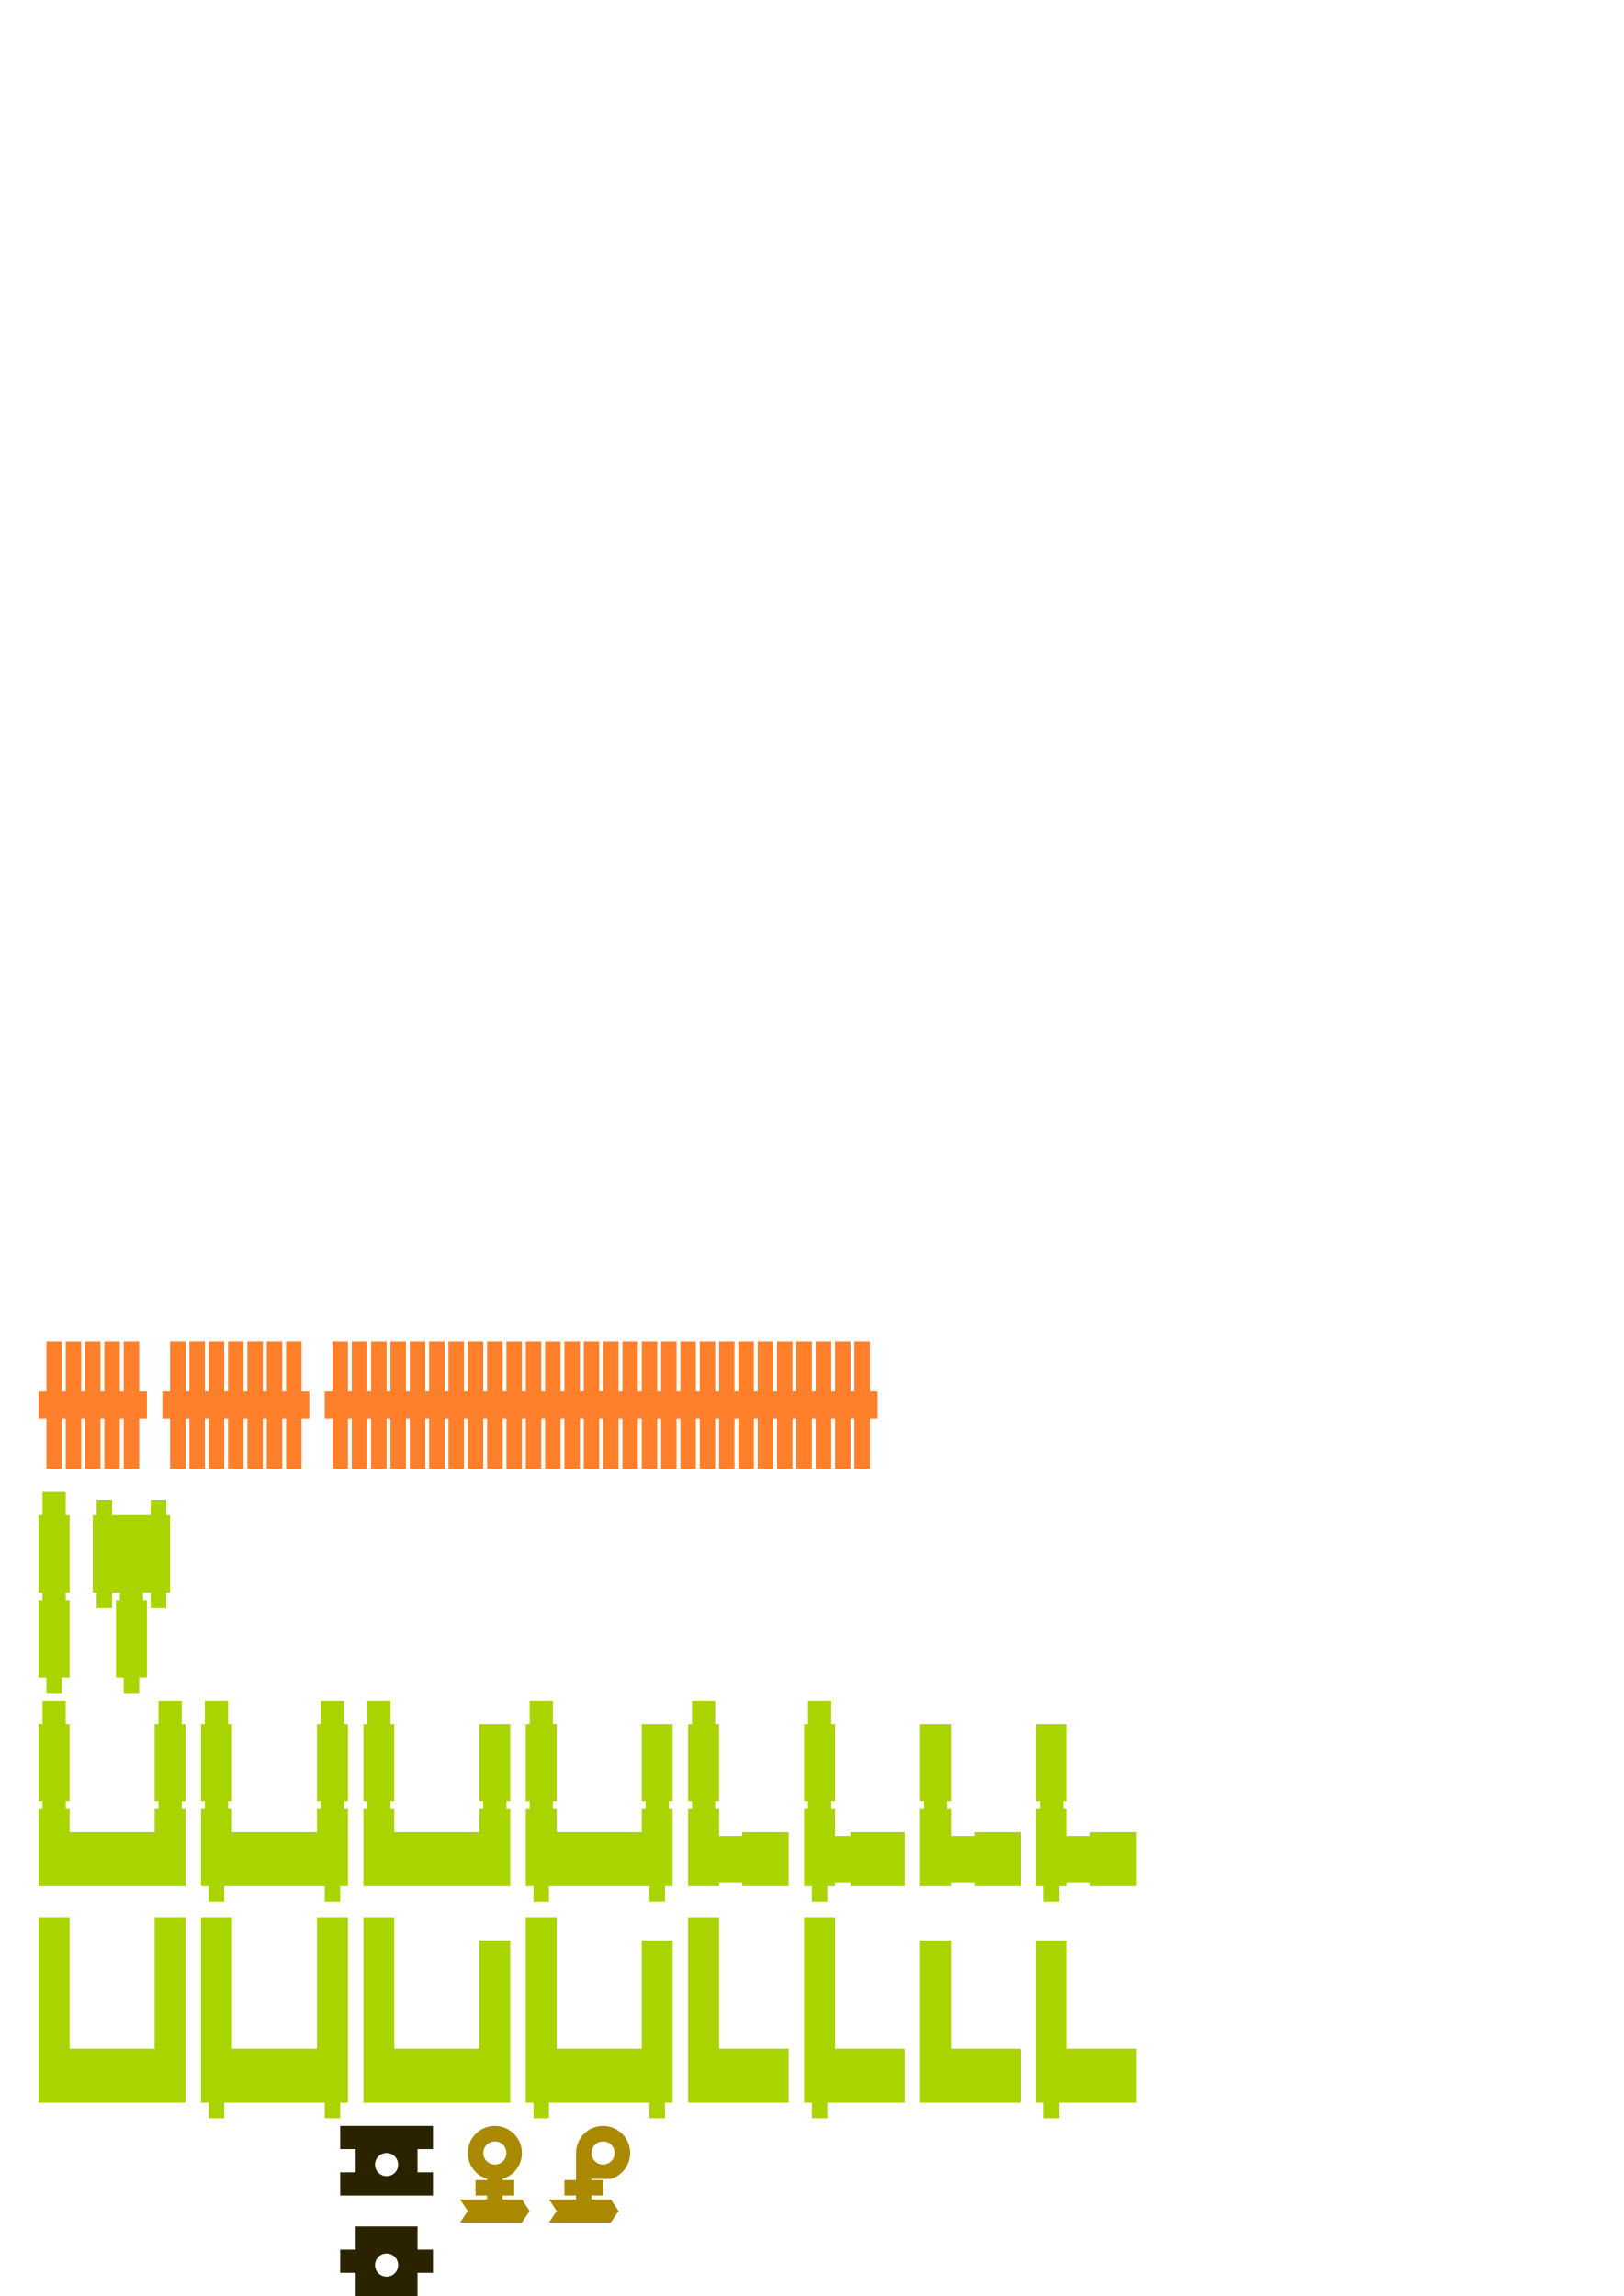
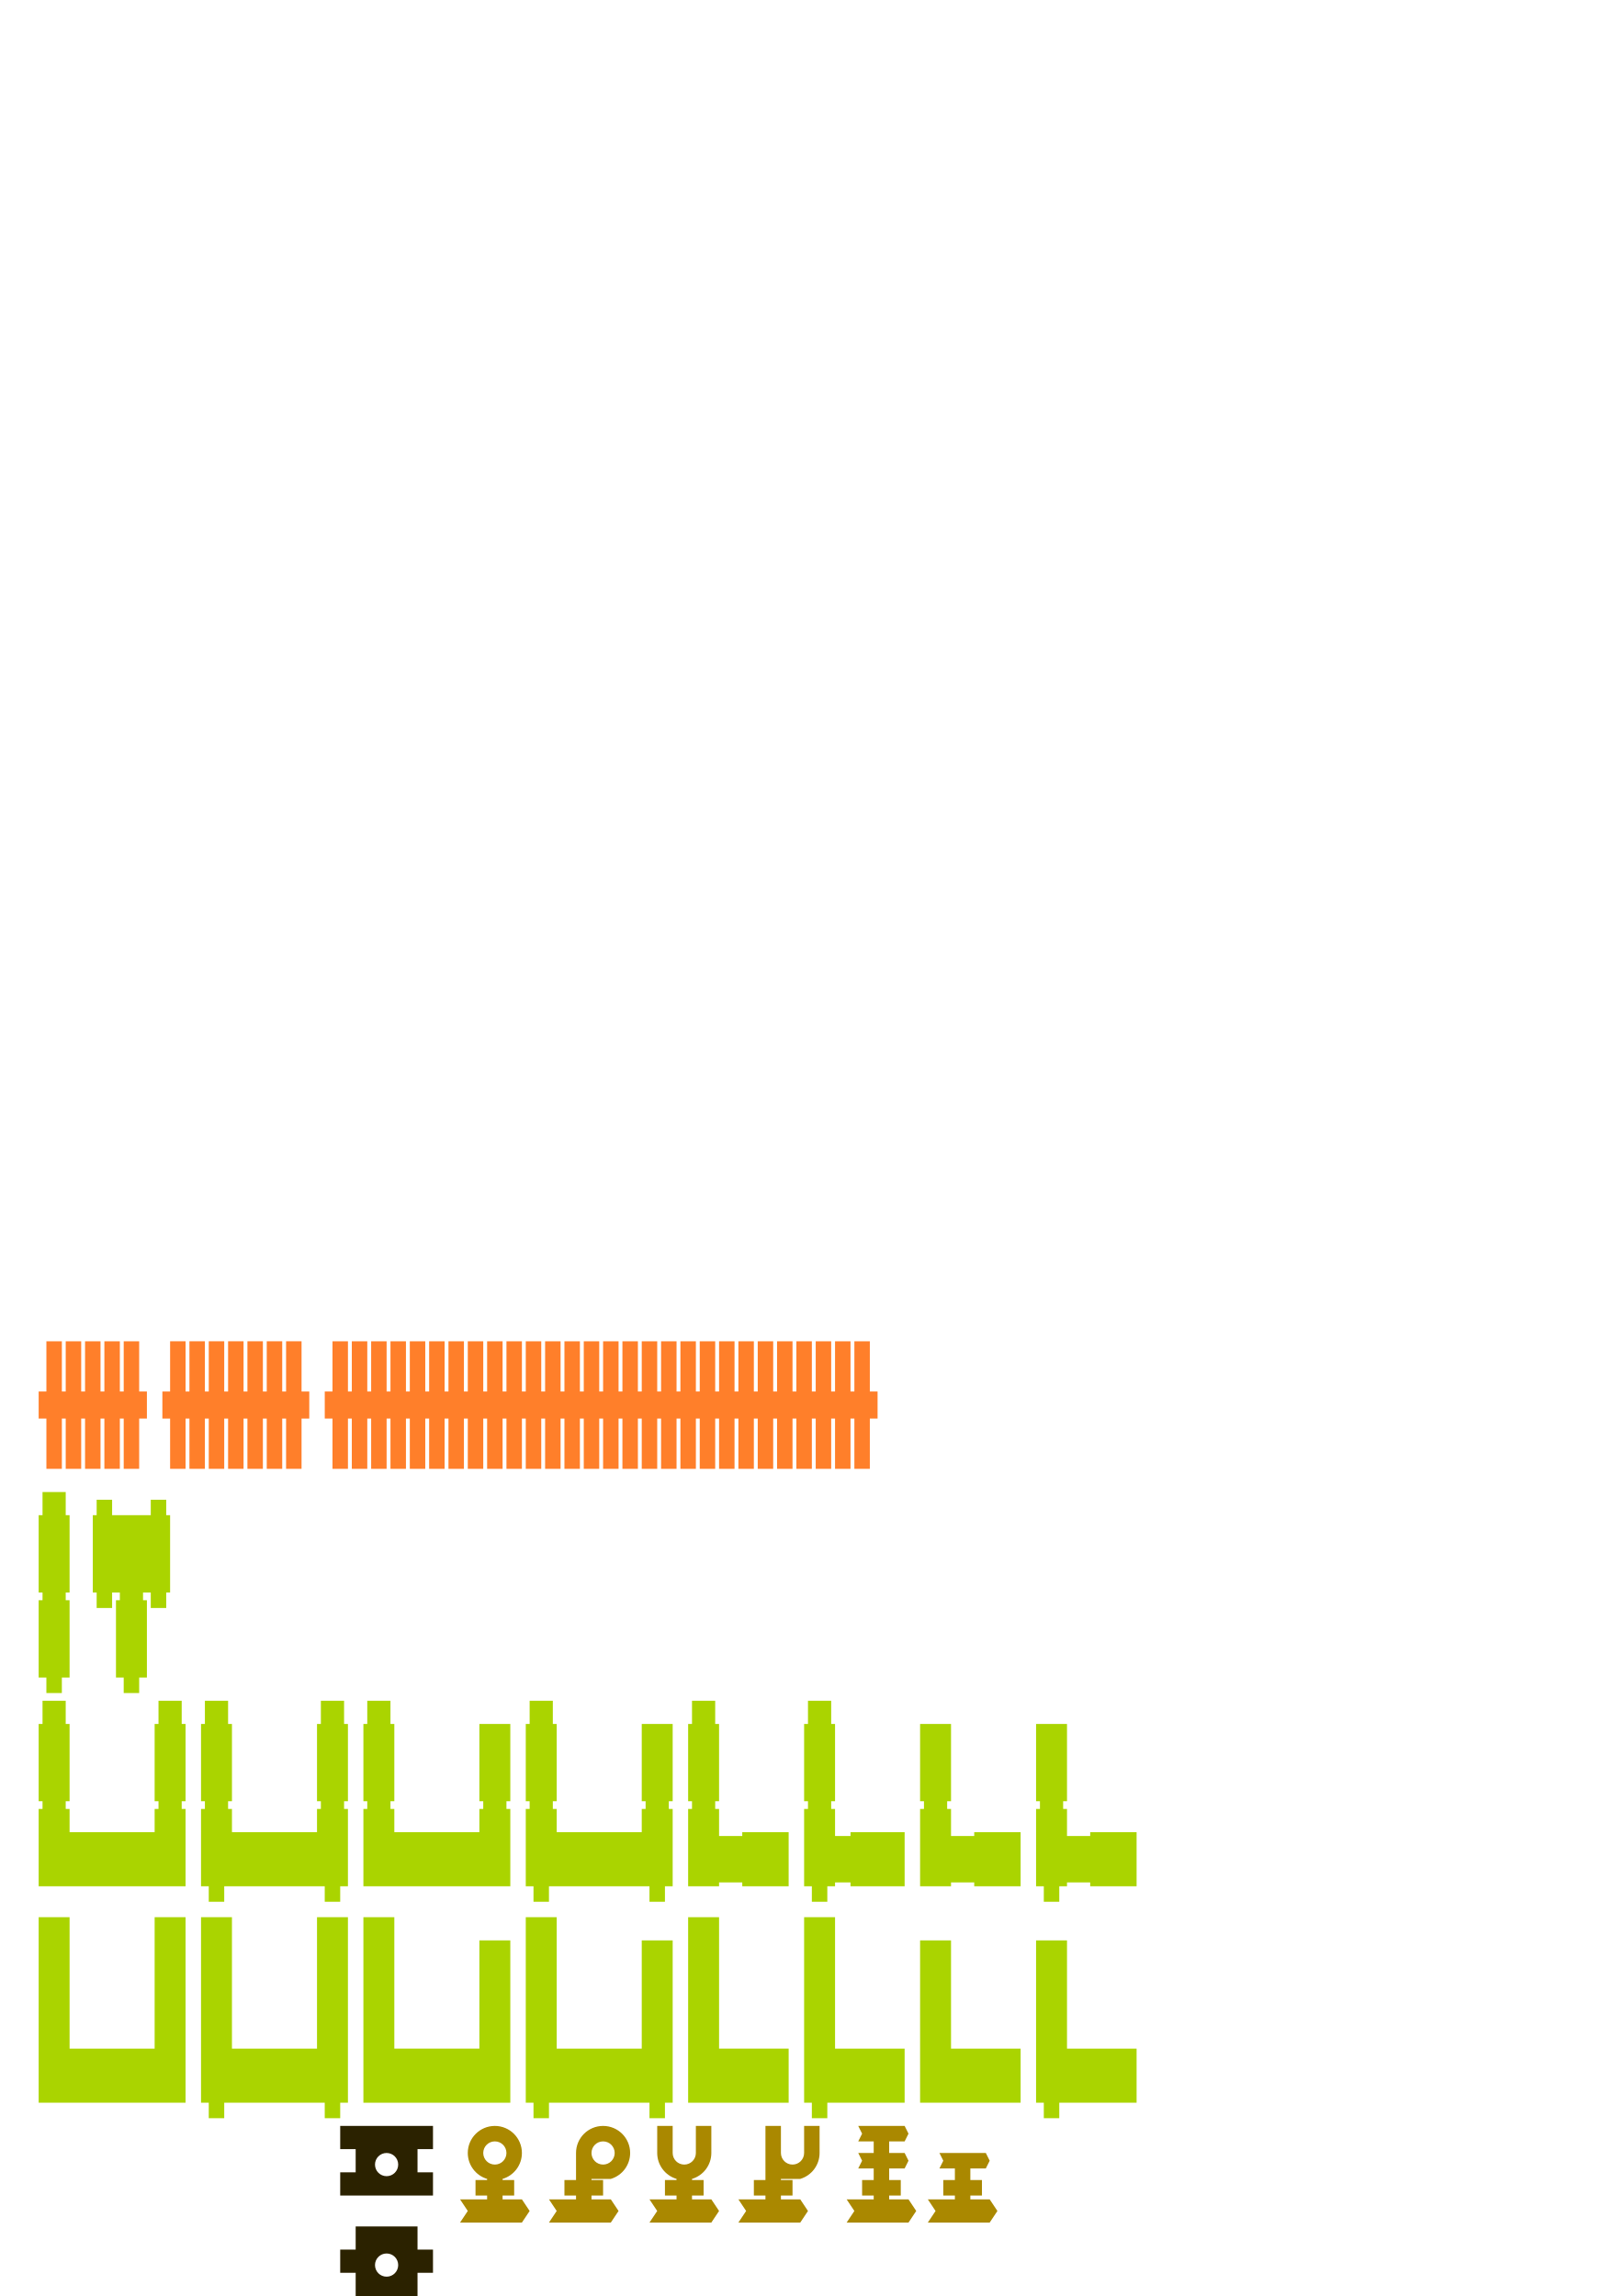
<svg xmlns="http://www.w3.org/2000/svg" width="210mm" height="297mm" viewBox="0 0 744.094 1052.362" id="svg2" version="1.1">
  <defs id="defs4" />
  <g id="layer1">
    <circle style="fill:#aa8800;fill-opacity:1;stroke:none;stroke-width:1.772;stroke-linejoin:round;stroke-miterlimit:4;stroke-dasharray:none;stroke-dashoffset:8;stroke-opacity:1" id="path5005" cx="200.197" cy="1100.198" r="12.402" />
    <path style="fill:#aad400;fill-opacity:1;stroke:none;stroke-width:1.772;stroke-linejoin:round;stroke-miterlimit:4;stroke-dasharray:none;stroke-dashoffset:8;stroke-opacity:1" d="m 166.535,878.74 0,85.039 67.322,0 0.001,-74.409 -14.172,0 -0.001,49.606 -38.977,0 0,-60.236 z" id="rect3338" />
    <path style="fill:#aad400;fill-opacity:1;stroke:none;stroke-width:1.772;stroke-linejoin:round;stroke-miterlimit:4;stroke-dasharray:none;stroke-dashoffset:8;stroke-opacity:1" d="m 421.653,889.37 1e-5,74.409 46.063,0 0,-24.803 -31.889,4e-4 0,-49.606 z" id="rect3338-8" />
    <path style="fill:#2b2200;fill-opacity:1;stroke:none;stroke-width:1.772;stroke-linejoin:round;stroke-miterlimit:4;stroke-dasharray:none;stroke-dashoffset:8;stroke-opacity:1" d="M 162.992 1020.473 L 162.992 1031.102 L 155.906 1031.102 L 155.906 1041.732 L 162.992 1041.732 L 162.992 1052.361 L 191.338 1052.361 L 191.338 1041.732 L 198.426 1041.732 L 198.426 1031.102 L 191.338 1031.102 L 191.338 1020.473 L 162.992 1020.473 z M 177.166 1032.873 A 5.315 5.315 0 0 1 182.48 1038.189 A 5.315 5.315 0 0 1 177.166 1043.504 A 5.315 5.315 0 0 1 171.85 1038.189 A 5.315 5.315 0 0 1 177.166 1032.873 z " id="rect4964" />
    <path style="fill:#2b2200;fill-opacity:1;stroke:none;stroke-width:1.772;stroke-linejoin:round;stroke-miterlimit:4;stroke-dasharray:none;stroke-dashoffset:8;stroke-opacity:1" d="M 155.906 974.41 L 155.906 985.039 L 162.992 985.039 L 162.992 995.67 L 155.906 995.67 L 155.906 1006.299 L 162.992 1006.299 L 191.338 1006.299 L 198.426 1006.299 L 198.426 995.67 L 191.338 995.67 L 191.338 985.039 L 198.426 985.039 L 198.426 974.41 L 191.338 974.41 L 162.992 974.41 L 155.906 974.41 z M 177.166 986.811 A 5.315 5.315 0 0 1 182.48 992.125 A 5.315 5.315 0 0 1 177.166 997.441 A 5.315 5.315 0 0 1 171.85 992.125 A 5.315 5.315 0 0 1 177.166 986.811 z " id="rect4962-4" />
    <circle style="fill:#2b1100;fill-opacity:1;stroke:none;stroke-width:1.772;stroke-linejoin:round;stroke-miterlimit:4;stroke-dasharray:none;stroke-dashoffset:8;stroke-opacity:1" id="path5003" cx="200.197" cy="1100.198" r="5.315" />
    <circle style="fill:#ffcc00;fill-opacity:1;stroke:none;stroke-width:1.772;stroke-linejoin:round;stroke-miterlimit:4;stroke-dasharray:none;stroke-dashoffset:8;stroke-opacity:1" id="path5005-9" cx="233.858" cy="1098.426" r="14.173" />
    <circle style="fill:#803300;fill-opacity:1;stroke:none;stroke-width:1.772;stroke-linejoin:round;stroke-miterlimit:4;stroke-dasharray:none;stroke-dashoffset:8;stroke-opacity:1" id="path5003-0" cx="233.858" cy="1098.426" r="7.087" />
    <path style="fill:#aa8800;fill-opacity:1;stroke:none;stroke-width:1.772;stroke-linejoin:round;stroke-miterlimit:4;stroke-dasharray:none;stroke-dashoffset:8;stroke-opacity:1" d="m 200.196,1116.143 a 12.402,12.402 0 0 0 -12.402,12.402 12.402,12.402 0 0 0 12.402,12.4 12.402,12.402 0 0 0 12.402,-12.4 12.402,12.402 0 0 0 -12.402,-12.402 z m 0,7.086 a 5.315,5.315 0 0 1 5.314,5.316 5.315,5.315 0 0 1 -5.314,5.314 5.315,5.315 0 0 1 -5.314,-5.314 5.315,5.315 0 0 1 5.314,-5.316 z" id="path5005-3" />
    <path style="fill:#ffcc00;fill-opacity:1;stroke:none;stroke-width:1.772;stroke-linejoin:round;stroke-miterlimit:4;stroke-dasharray:none;stroke-dashoffset:8;stroke-opacity:1" d="m 233.86,1116.143 a 14.173,14.173 0 0 0 -14.174,14.172 14.173,14.173 0 0 0 14.174,14.174 14.173,14.173 0 0 0 14.172,-14.174 14.173,14.173 0 0 0 -14.172,-14.172 z m 0,7.086 a 7.087,7.087 0 0 1 7.086,7.086 7.087,7.087 0 0 1 -7.086,7.088 7.087,7.087 0 0 1 -7.088,-7.088 7.087,7.087 0 0 1 7.088,-7.086 z" id="path5005-9-0" />
    <path id="rect4964-8" style="fill:#2b2200;fill-opacity:1;stroke:none;stroke-width:1.772;stroke-linejoin:round;stroke-miterlimit:4;stroke-dasharray:none;stroke-dashoffset:8;stroke-opacity:1" d="m 134.646,1144.489 42.52,0 0,10.63 -42.52,0 z m 7.087,-10.63 28.346,0 0,31.89 -28.346,0 z" />
    <path style="fill:#2b2200;fill-opacity:1;stroke:none;stroke-width:1.772;stroke-linejoin:round;stroke-miterlimit:4;stroke-dasharray:none;stroke-dashoffset:8;stroke-opacity:1" d="m 134.646,1087.796 0,10.629 7.086,0 0,10.631 -7.086,0 0,10.629 7.086,0 28.346,0 7.088,0 0,-10.629 -7.088,0 0,-10.631 7.088,0 0,-10.629 -7.088,0 -28.346,0 -7.086,0 z" id="rect4962-4-9" />
    <path style="fill:#aa8800;fill-opacity:1;stroke:none;stroke-width:1.772;stroke-linejoin:round;stroke-miterlimit:4;stroke-dasharray:none;stroke-dashoffset:8;stroke-opacity:1" d="m 226.772,974.41 c -6.85,-4.3e-4 -12.403,5.553 -12.402,12.402 0.005,5.48 3.607,10.308 8.859,11.873 l 0,0.527 -5.314,0 0,7.086 5.314,0 0,1.772 -12.401,0 3.543,5.316 -3.543,5.315 28.346,6e-4 3.544,-5.315 -3.544,-5.316 -8.858,-6e-4 0,-1.772 5.314,0 0,-7.086 -5.314,0 0,-0.521 c 5.253,-1.567 8.855,-6.397 8.857,-11.879 4.3e-4,-6.85 -5.553,-12.403 -12.402,-12.402 z m 0,7.086 c 2.936,2.8e-4 5.315,2.381 5.314,5.316 -0.001,2.914 -2.348,5.283 -5.262,5.312 l -0.09,0 c -2.92,-0.021 -5.276,-2.393 -5.277,-5.312 -8e-4,-2.936 2.379,-5.316 5.314,-5.316 z" id="path5005-3-2" />
    <path style="fill:#aad400;fill-opacity:1;stroke:none;stroke-width:1.772;stroke-linejoin:round;stroke-miterlimit:4;stroke-dasharray:none;stroke-dashoffset:8;stroke-opacity:1" d="m 240.945,878.74 -1.9e-4,85.039 3.543,0 3.8e-4,7.087 7.087,0 -3.8e-4,-7.087 46.063,0 3.7e-4,7.087 7.087,0 -3.7e-4,-7.087 3.543,0 10e-4,-74.409 -14.172,0 -10e-4,49.606 -38.977,0 1.8e-4,-60.236 z" id="rect3338-3" />
    <path style="fill:#aad400;fill-opacity:1;stroke:none;stroke-width:1.772;stroke-linejoin:round;stroke-miterlimit:4;stroke-dasharray:none;stroke-dashoffset:8;stroke-opacity:1" d="m 474.803,889.37 2e-5,74.409 3.544,4.5e-4 -4.1e-4,7.087 7.087,0 4.1e-4,-7.087 c 11.811,-4.9e-4 23.622,-4.5e-4 35.432,-4.5e-4 l 0,-24.803 -31.889,4e-4 -10e-6,-49.606 z" id="rect3338-8-9" />
    <path style="fill:#aa8800;fill-opacity:1;stroke:none;stroke-width:1.772;stroke-linejoin:round;stroke-miterlimit:4;stroke-dasharray:none;stroke-dashoffset:8;stroke-opacity:1" d="m 276.378,974.41 c -6.85,-4.3e-4 -12.403,5.553 -12.402,12.402 l 5.9e-4,12.4 -5.314,0 0,7.086 5.314,0 0,1.772 -12.401,0 3.543,5.316 -3.543,5.315 28.346,6e-4 3.544,-5.315 -3.544,-5.316 -8.858,-6e-4 0,-1.772 5.314,0 0,-7.086 -5.314,0 -7.6e-4,-0.519 8.86,-0.002 c 5.253,-1.567 8.855,-6.397 8.857,-11.879 4.3e-4,-6.85 -5.553,-12.403 -12.402,-12.402 z m 0,7.086 c 2.936,2.8e-4 5.315,2.381 5.314,5.316 -10e-4,2.914 -2.348,5.283 -5.262,5.312 l -0.09,0 c -2.92,-0.021 -5.276,-2.393 -5.277,-5.312 -8e-4,-2.936 2.379,-5.316 5.314,-5.316 z" id="path5005-3-2-9" transform="translate(2.2850208e-6,-2.1602968e-6)" />
    <path style="fill:#aad400;fill-opacity:1;stroke:none;stroke-width:1.772;stroke-linejoin:round;stroke-miterlimit:4;stroke-dasharray:none;stroke-dashoffset:8;stroke-opacity:1" d="m 315.354,878.74 10e-6,85.039 46.063,0 0,-24.803 -31.889,4e-4 -10e-6,-60.236 z" id="rect3338-8-0" />
    <path style="fill:#aad400;fill-opacity:1;stroke:none;stroke-width:1.772;stroke-linejoin:round;stroke-miterlimit:4;stroke-dasharray:none;stroke-dashoffset:8;stroke-opacity:1" d="m 368.504,878.74 10e-6,85.039 3.544,4.5e-4 -3.9e-4,7.087 7.087,0 3.9e-4,-7.087 c 11.811,-4.9e-4 23.622,-4.5e-4 35.432,-4.5e-4 l 0,-24.803 -31.889,4e-4 0,-60.236 z" id="rect3338-8-9-7" />
    <path style="fill:#aad400;fill-opacity:1;stroke:none;stroke-width:1.772;stroke-linejoin:round;stroke-miterlimit:4;stroke-dasharray:none;stroke-dashoffset:8;stroke-opacity:1" d="m 168.308,779.528 0,10.63 -1.772,0 0,35.433 1.772,0 0,3.543 -1.772,0 -7.9e-4,35.433 67.322,0 0.001,-35.433 -1.772,0 0,-3.543 1.772,0 -1.6e-4,-35.433 -14.172,0 -0.001,35.433 1.772,0 0,3.543 -1.772,0 5e-5,10.63 -38.977,0 9e-5,-10.63 -1.772,0 0,-3.543 1.772,0 0,-35.433 -1.772,0 0,-10.63 z" id="rect3338-1" />
    <path style="fill:#aad400;fill-opacity:1;stroke:none;stroke-width:1.772;stroke-linejoin:round;stroke-miterlimit:4;stroke-dasharray:none;stroke-dashoffset:8;stroke-opacity:1" d="m 421.653,790.157 7.9e-4,35.433 1.772,0 0,3.543 -1.772,0 -7.8e-4,35.433 14.174,4.5e-4 0,-1.772 10.63,0 0,1.772 21.259,-4.5e-4 0,-24.803 -21.259,4e-4 0,1.772 -10.63,0 0,-12.402 -1.772,0 0,-3.543 1.772,0 -1.9e-4,-35.433 z" id="rect3338-8-1" />
    <path style="fill:#aad400;fill-opacity:1;stroke:none;stroke-width:1.772;stroke-linejoin:round;stroke-miterlimit:4;stroke-dasharray:none;stroke-dashoffset:8;stroke-opacity:1" d="m 242.717,779.528 0,10.63 -1.772,0 0,35.433 1.772,0 0,3.543 -1.772,0 -9.7e-4,35.433 3.543,0 5.5e-4,7.087 7.087,0 -5.5e-4,-7.087 46.063,0 5.7e-4,7.087 7.087,0 -5.7e-4,-7.087 3.543,0 0.002,-35.433 -1.772,0 0,-3.543 1.772,0 -5.5e-4,-35.433 -14.172,0 -8.1e-4,35.433 1.772,0 0,3.543 -1.772,0 -1.9e-4,10.63 -38.977,0 3.6e-4,-10.63 -1.772,0 0,-3.543 1.772,0 -4.4e-4,-35.433 -1.772,0 0,-10.63 z" id="rect3338-3-9" />
    <path style="fill:#aad400;fill-opacity:1;stroke:none;stroke-width:1.772;stroke-linejoin:round;stroke-miterlimit:4;stroke-dasharray:none;stroke-dashoffset:8;stroke-opacity:1" d="m 474.803,790.157 7.9e-4,35.433 1.772,0 0,3.543 -1.772,0 -7.8e-4,35.433 3.544,4.5e-4 -2.3e-4,7.087 7.087,0 2.3e-4,-7.087 3.543,0 -1e-5,-1.772 10.63,0 0,1.772 21.259,-4.5e-4 0,-24.803 -21.259,4e-4 0,1.772 -10.63,0 1e-5,-12.402 -1.772,0 0,-3.543 1.772,0 -1.8e-4,-35.433 z" id="rect3338-8-9-4" />
    <path style="fill:#aad400;fill-opacity:1;stroke:none;stroke-width:1.772;stroke-linejoin:round;stroke-miterlimit:4;stroke-dasharray:none;stroke-dashoffset:8;stroke-opacity:1" d="m 317.126,779.528 0,10.63 -1.772,0 1e-5,35.433 1.772,0 0,3.543 -1.772,0 -7.9e-4,35.433 14.174,4.5e-4 -1e-5,-1.772 10.63,0 10e-6,1.772 21.259,-4.5e-4 0,-24.803 -21.259,4e-4 0,1.772 -10.63,0 1e-5,-12.402 -1.772,0 0,-3.543 1.772,0 0,-35.433 -1.772,0 0,-10.63 z" id="rect3338-8-0-3" />
    <path style="fill:#aad400;fill-opacity:1;stroke:none;stroke-width:1.772;stroke-linejoin:round;stroke-miterlimit:4;stroke-dasharray:none;stroke-dashoffset:8;stroke-opacity:1" d="m 370.276,779.528 0,10.63 -1.772,0 0,35.433 1.772,0 0,3.543 -1.772,0 -7.9e-4,35.433 3.544,4.5e-4 -2.1e-4,7.087 7.087,0 2.1e-4,-7.087 3.543,0 0,-1.772 7.087,0 -1e-5,1.772 24.802,-4.5e-4 0,-24.803 -24.802,4e-4 0,1.772 -7.087,0 0,-12.402 -1.772,0 0,-3.543 1.772,0 0,-35.433 -1.772,0 0,-10.63 z" id="rect3338-8-9-7-1" />
    <path style="fill:#aad400;fill-opacity:1;stroke:none;stroke-width:1.772;stroke-linejoin:round;stroke-miterlimit:4;stroke-dasharray:none;stroke-dashoffset:8;stroke-opacity:1" d="m 19.488,683.858 0,10.63 -1.772,0 0,35.433 1.772,0 0,3.543 -1.772,0 -9.7e-4,35.433 3.543,0 9.67e-4,7.087 7.087,0 -9.67e-4,-7.087 3.543,0 0.001,-35.433 -1.772,0 0,-3.543 1.772,0 -4.4e-4,-35.433 -1.772,0 0,-10.63 z" id="rect3338-3-9-7" />
    <path style="fill:#aad400;fill-opacity:1;stroke:none;stroke-width:1.772;stroke-linejoin:round;stroke-miterlimit:4;stroke-dasharray:none;stroke-dashoffset:8;stroke-opacity:1" d="m 19.488,779.528 0,10.63 -1.772,0 0,35.433 1.772,0 0,3.543 -1.772,0 -7.8e-4,35.433 67.322,0 10e-4,-35.433 -1.772,0 0,-3.543 1.772,0 -1.6e-4,-35.433 -1.771,0 0,-10.63 -10.63,0 0,10.63 -1.771,0 -0.001,35.433 1.772,0 0,3.543 -1.772,0 5e-5,10.63 -38.977,0 9e-5,-10.63 -1.772,0 0,-3.543 1.772,0 0,-35.433 -1.772,0 0,-10.63 z" id="rect3338-1-2" />
    <path style="fill:#aad400;fill-opacity:1;stroke:none;stroke-width:1.772;stroke-linejoin:round;stroke-miterlimit:4;stroke-dasharray:none;stroke-dashoffset:8;stroke-opacity:1" d="m 93.898,779.528 0,10.63 -1.772,0 0,35.433 1.772,0 0,3.543 -1.772,0 -9.7e-4,35.433 3.543,0 8.05e-4,7.087 7.087,0 -8.1e-4,-7.087 46.063,0 8.2e-4,7.087 7.087,0 -8.2e-4,-7.087 3.543,0 0.002,-35.433 -1.772,0 0,-3.543 1.772,0 -5.5e-4,-35.433 -1.771,0 0,-10.63 -10.63,0 0,10.63 -1.771,0 -8.1e-4,35.433 1.772,0 0,3.543 -1.772,0 -1.9e-4,10.63 -38.977,0 3.6e-4,-10.63 -1.772,0 0,-3.543 1.772,0 -4.4e-4,-35.433 -1.772,0 0,-10.63 z" id="rect3338-3-9-4" />
    <path style="fill:#aad400;fill-opacity:1;stroke:none;stroke-width:1.772;stroke-linejoin:round;stroke-miterlimit:4;stroke-dasharray:none;stroke-dashoffset:8;stroke-opacity:1" d="m 17.716,878.74 0,85.039 67.322,0 0.001,-85.039 -14.172,0 -0.001,60.236 -38.977,0 0,-60.236 z" id="rect3338-4" />
    <path style="fill:#aad400;fill-opacity:1;stroke:none;stroke-width:1.772;stroke-linejoin:round;stroke-miterlimit:4;stroke-dasharray:none;stroke-dashoffset:8;stroke-opacity:1" d="m 92.126,878.74 -1.82e-4,85.039 3.543,0 5.55e-4,7.087 7.087,0 -5.6e-4,-7.087 46.063,0 5.5e-4,7.087 7.087,0 -5.5e-4,-7.087 3.543,0 0.001,-85.039 -14.172,0 -0.002,60.236 -38.977,0 1.8e-4,-60.236 z" id="rect3338-3-96" />
    <path style="fill:#aad400;fill-opacity:1;stroke:none;stroke-width:1.772;stroke-linejoin:round;stroke-miterlimit:4;stroke-dasharray:none;stroke-dashoffset:8;stroke-opacity:1" d="m 51.378,694.488 4.36e-4,-7.087 -7.086,10e-6 -4.37e-4,7.087 -1.772,0 0,35.433 1.772,0 4.37e-4,7.087 7.086,-10e-6 -4.36e-4,-7.087 3.543,-10e-6 0,3.543 -1.772,0 -9.7e-4,35.433 3.543,0 0.001,7.087 7.087,0 -0.001,-7.087 3.543,0 0.001,-35.433 -1.772,0 0,-3.543 3.543,0 -2e-6,7.087 7.087,10e-6 0,-7.087 1.772,0 4.36e-4,-35.433 -1.772,0 -2e-6,-7.087 -7.087,-1e-5 2e-6,7.087 z" id="rect3338-3-9-7-1" />
    <path style="fill:#ff7f2a;fill-opacity:1;stroke:none;stroke-width:1.772;stroke-linejoin:round;stroke-miterlimit:4;stroke-dasharray:none;stroke-dashoffset:8;stroke-opacity:1" d="m 67.323,637.794 -3.544,4.2e-4 0,-23.031 -7.086,0 0,23.031 -1.771,0 0,-23.031 -7.088,0 0,23.031 -1.771,0 0,-23.031 -7.086,0 0,23.031 -1.771,0 0,-23.031 -7.088,0 0,23.031 -1.771,0 0,-23.031 -7.086,0 0,23.031 -3.543,0 0,12.402 3.543,0 0,23.031 7.086,0 0,-23.031 1.771,0 0,23.031 7.088,0 0,-23.031 1.771,0 0,23.031 7.086,0 0,-23.031 1.771,0 0,23.031 7.088,0 0,-23.031 1.771,0 0,23.031 7.086,0 0,-23.031 3.544,-4.2e-4 z" id="rect4322" />
    <path style="fill:#ff7f2a;fill-opacity:1;stroke:none;stroke-width:1.772;stroke-linejoin:round;stroke-miterlimit:4;stroke-dasharray:none;stroke-dashoffset:8;stroke-opacity:1" d="m 141.732,637.795 -3.543,0 0,-23.031 -7.086,0 0,23.031 -1.771,0 0,-23.031 -7.088,0 0,23.031 -1.771,0 0,-23.031 -7.086,0 0,23.031 -1.771,0 0,-23.031 -7.088,0 0,23.031 -1.771,0 0,-23.031 -7.086,0 0,23.031 -1.771,0 0,-23.031 -7.088,0 0,23.031 -1.771,0 0,-23.031 -7.086,0 0,23.031 -3.543,0 0,12.402 3.543,0 0,23.031 7.086,0 0,-23.031 1.771,0 0,23.031 7.088,0 0,-23.031 1.771,0 0,23.031 7.086,0 0,-23.031 1.771,0 0,23.031 7.088,0 0,-23.031 1.771,0 0,23.031 7.086,0 0,-23.031 1.771,0 0,23.031 7.088,0 0,-23.031 1.771,0 0,23.031 7.086,0 0,-23.031 3.543,0 z" id="rect4322-9" />
    <path style="fill:#ff7f2a;fill-opacity:1;stroke:none;stroke-width:1.772;stroke-linejoin:round;stroke-miterlimit:4;stroke-dasharray:none;stroke-dashoffset:8;stroke-opacity:1" d="m 338.386,650.198 0,23.031 7.086,0 0,-23.031 1.771,0 0,23.031 7.088,0 0,-23.031 1.771,0 0,23.031 7.086,0 0,-23.031 1.771,0 0,23.031 7.088,0 0,-23.031 1.771,0 0,23.031 7.086,0 0,-23.031 1.771,0 0,23.031 7.088,0 0,-23.031 1.771,0 0,23.031 7.086,0 0,-23.031 3.543,0 0,-12.402 -3.543,0 0,-23.031 -7.086,0 0,23.031 -1.771,0 0,-23.031 -7.088,0 0,23.031 -1.771,0 0,-23.031 -7.086,0 0,23.031 -1.771,0 0,-23.031 -7.088,0 0,23.031 -1.771,0 0,-23.031 -7.086,0 0,23.031 -1.771,0 0,-23.031 -7.088,0 0,23.031 -1.771,0 0,-23.031 -7.086,0 0,23.031 -1.772,0 0,-23.031 -7.086,0 0,23.031 -1.771,0 0,-23.031 -7.088,0 0,23.031 -1.771,0 0,-23.031 -7.086,0 0,23.031 -1.771,0 0,-23.031 -7.088,0 0,23.031 -1.771,0 0,-23.031 -7.086,0 0,23.031 -1.771,0 0,-23.031 -7.088,0 0,23.031 -1.771,0 0,-23.031 -7.086,0 0,23.031 -1.772,0 0,-23.031 -7.086,0 0,23.031 -1.771,0 0,-23.031 -7.088,0 0,23.031 -1.771,0 0,-23.031 -7.086,0 0,23.031 -1.771,0 0,-23.031 -7.088,0 0,23.031 -1.771,0 0,-23.031 -7.086,0 0,23.031 -1.771,0 0,-23.031 -7.088,0 0,23.031 -1.771,0 0,-23.031 -7.086,0 0,23.031 -1.77,-3.5e-4 0,-23.031 -7.086,0 0,23.031 -1.771,0 0,-23.031 -7.088,0 0,23.031 -1.771,0 0,-23.031 -7.086,0 0,23.031 -1.771,0 0,-23.031 -7.088,0 0,23.031 -1.771,0 0,-23.031 -7.086,0 0,23.031 -1.771,0 0,-23.031 -7.088,0 0,23.031 -1.771,0 0,-23.031 -7.086,0 0,23.031 -3.543,0 0,12.402 3.543,0 0,23.031 7.086,0 0,-23.031 1.771,0 0,23.031 7.088,0 0,-23.031 1.771,0 0,23.031 7.086,0 0,-23.031 1.771,0 0,23.031 7.088,0 0,-23.031 1.771,0 0,23.031 7.086,0 0,-23.031 1.771,0 0,23.031 7.088,0 0,-23.031 1.771,0 0,23.031 7.086,0 0,-23.031 1.77,3.5e-4 0,23.031 7.086,0 0,-23.031 1.771,0 0,23.031 7.088,0 0,-23.031 1.771,0 0,23.031 7.086,0 0,-23.031 1.771,0 0,23.031 7.088,0 0,-23.031 1.771,0 0,23.031 7.086,0 0,-23.031 1.771,0 0,23.031 7.088,0 0,-23.031 1.771,0 0,23.031 7.086,0 0,-23.031 1.772,0 0,23.031 7.086,0 0,-23.031 1.771,0 0,23.031 7.088,0 0,-23.031 1.771,0 0,23.031 7.086,0 0,-23.031 1.771,0 0,23.031 7.088,0 0,-23.031 1.771,0 0,23.031 7.086,0 0,-23.031 1.771,0 0,23.031 7.088,0 0,-23.031 1.771,0 0,23.031 7.086,0 0,-23.031 z" id="rect4322-9-6" />
+     <path style="fill:#aa8800;fill-opacity:1;stroke:none;stroke-width:1.772;stroke-linejoin:round;stroke-miterlimit:4;stroke-dasharray:none;stroke-dashoffset:8;stroke-opacity:1" d="m 318.896,986.813 c -0.001,2.914 -2.348,5.283 -5.262,5.313 l -0.09,0 c -2.92,-0.021 -5.276,-2.393 -5.277,-5.313 l 0.001,-12.404 -7.087,0 -0.002,12.404 c 0.005,5.481 3.607,10.308 8.859,11.873 l 0,0.527 -5.314,0 0,7.086 5.314,0 0,1.772 -12.401,0 3.543,5.316 -3.543,5.315 28.346,6e-4 3.544,-5.315 -3.544,-5.316 -8.858,-6e-4 0,-1.772 5.314,0 0,-7.086 -5.314,0 0,-0.521 c 5.253,-1.567 8.855,-6.397 8.857,-11.879 l 5.1e-4,-12.404 -7.087,0 z" id="path5005-3-2-8" />
+     <path style="fill:#aa8800;fill-opacity:1;stroke:none;stroke-width:1.772;stroke-linejoin:round;stroke-miterlimit:4;stroke-dasharray:none;stroke-dashoffset:8;stroke-opacity:1" d="m 368.502,986.813 c -0.001,2.914 -2.348,5.283 -5.262,5.312 l -0.09,0 c -2.92,-0.021 -5.276,-2.393 -5.277,-5.312 l 0.001,-12.403 -7.087,0 -0.003,12.403 5.9e-4,12.4 -5.314,0 0,7.086 5.314,0 0,1.772 -12.401,0 3.543,5.316 -3.543,5.315 28.346,6e-4 3.544,-5.315 -3.544,-5.316 -8.858,-6e-4 0,-1.772 5.314,0 0,-7.086 -5.314,0 -7.6e-4,-0.519 8.86,0 c 5.253,-1.567 8.855,-6.397 8.857,-11.879 l 0.002,-12.405 -7.087,0 z" id="path5005-3-2-9-5" />
+     <path style="fill:#aa8800;fill-opacity:1;stroke:none;stroke-width:1.772;stroke-linejoin:round;stroke-miterlimit:4;stroke-dasharray:none;stroke-dashoffset:8;stroke-opacity:1" d="m 407.48,993.898 7.087,0 1.772,-3.543 -1.772,-3.543 -7.087,0 1e-5,-5.315 7.087,0 1.772,-3.543 -1.772,-3.543 -7.086,-0.002 -7.087,0 -7.088,0.002 1.772,3.543 -1.772,3.543 7.087,0 -10e-6,5.315 -7.087,0 1.772,3.543 -1.772,3.543 7.087,0 -0.001,4.788 0,0.527 -5.314,0 0,7.086 5.314,0 0,1.772 -12.401,0 3.543,5.316 -3.543,5.315 28.346,6e-4 3.544,-5.315 -3.544,-5.316 -8.858,-6e-4 0,-1.772 5.314,0 0,-7.086 -5.314,0 0,-0.521 z" id="path5005-3-2-8-8" />
+     <path style="fill:#aa8800;fill-opacity:1;stroke:none;stroke-width:1.772;stroke-linejoin:round;stroke-miterlimit:4;stroke-dasharray:none;stroke-dashoffset:8;stroke-opacity:1" d="m 444.685,993.898 7.087,0 1.772,-3.543 -1.772,-3.543 -7.087,0 -7.087,0 -7.087,0 1.772,3.543 -1.772,3.543 7.087,0 -0.001,4.788 0,0.527 -5.314,0 0,7.086 5.314,0 0,1.772 -12.401,0 3.543,5.316 -3.543,5.315 28.346,6e-4 3.544,-5.315 -3.544,-5.316 -8.858,-6e-4 0,-1.772 5.314,0 0,-7.086 -5.314,0 0,-0.521 z" id="path5005-3-2-8-8-2" />
  </g>
</svg>
